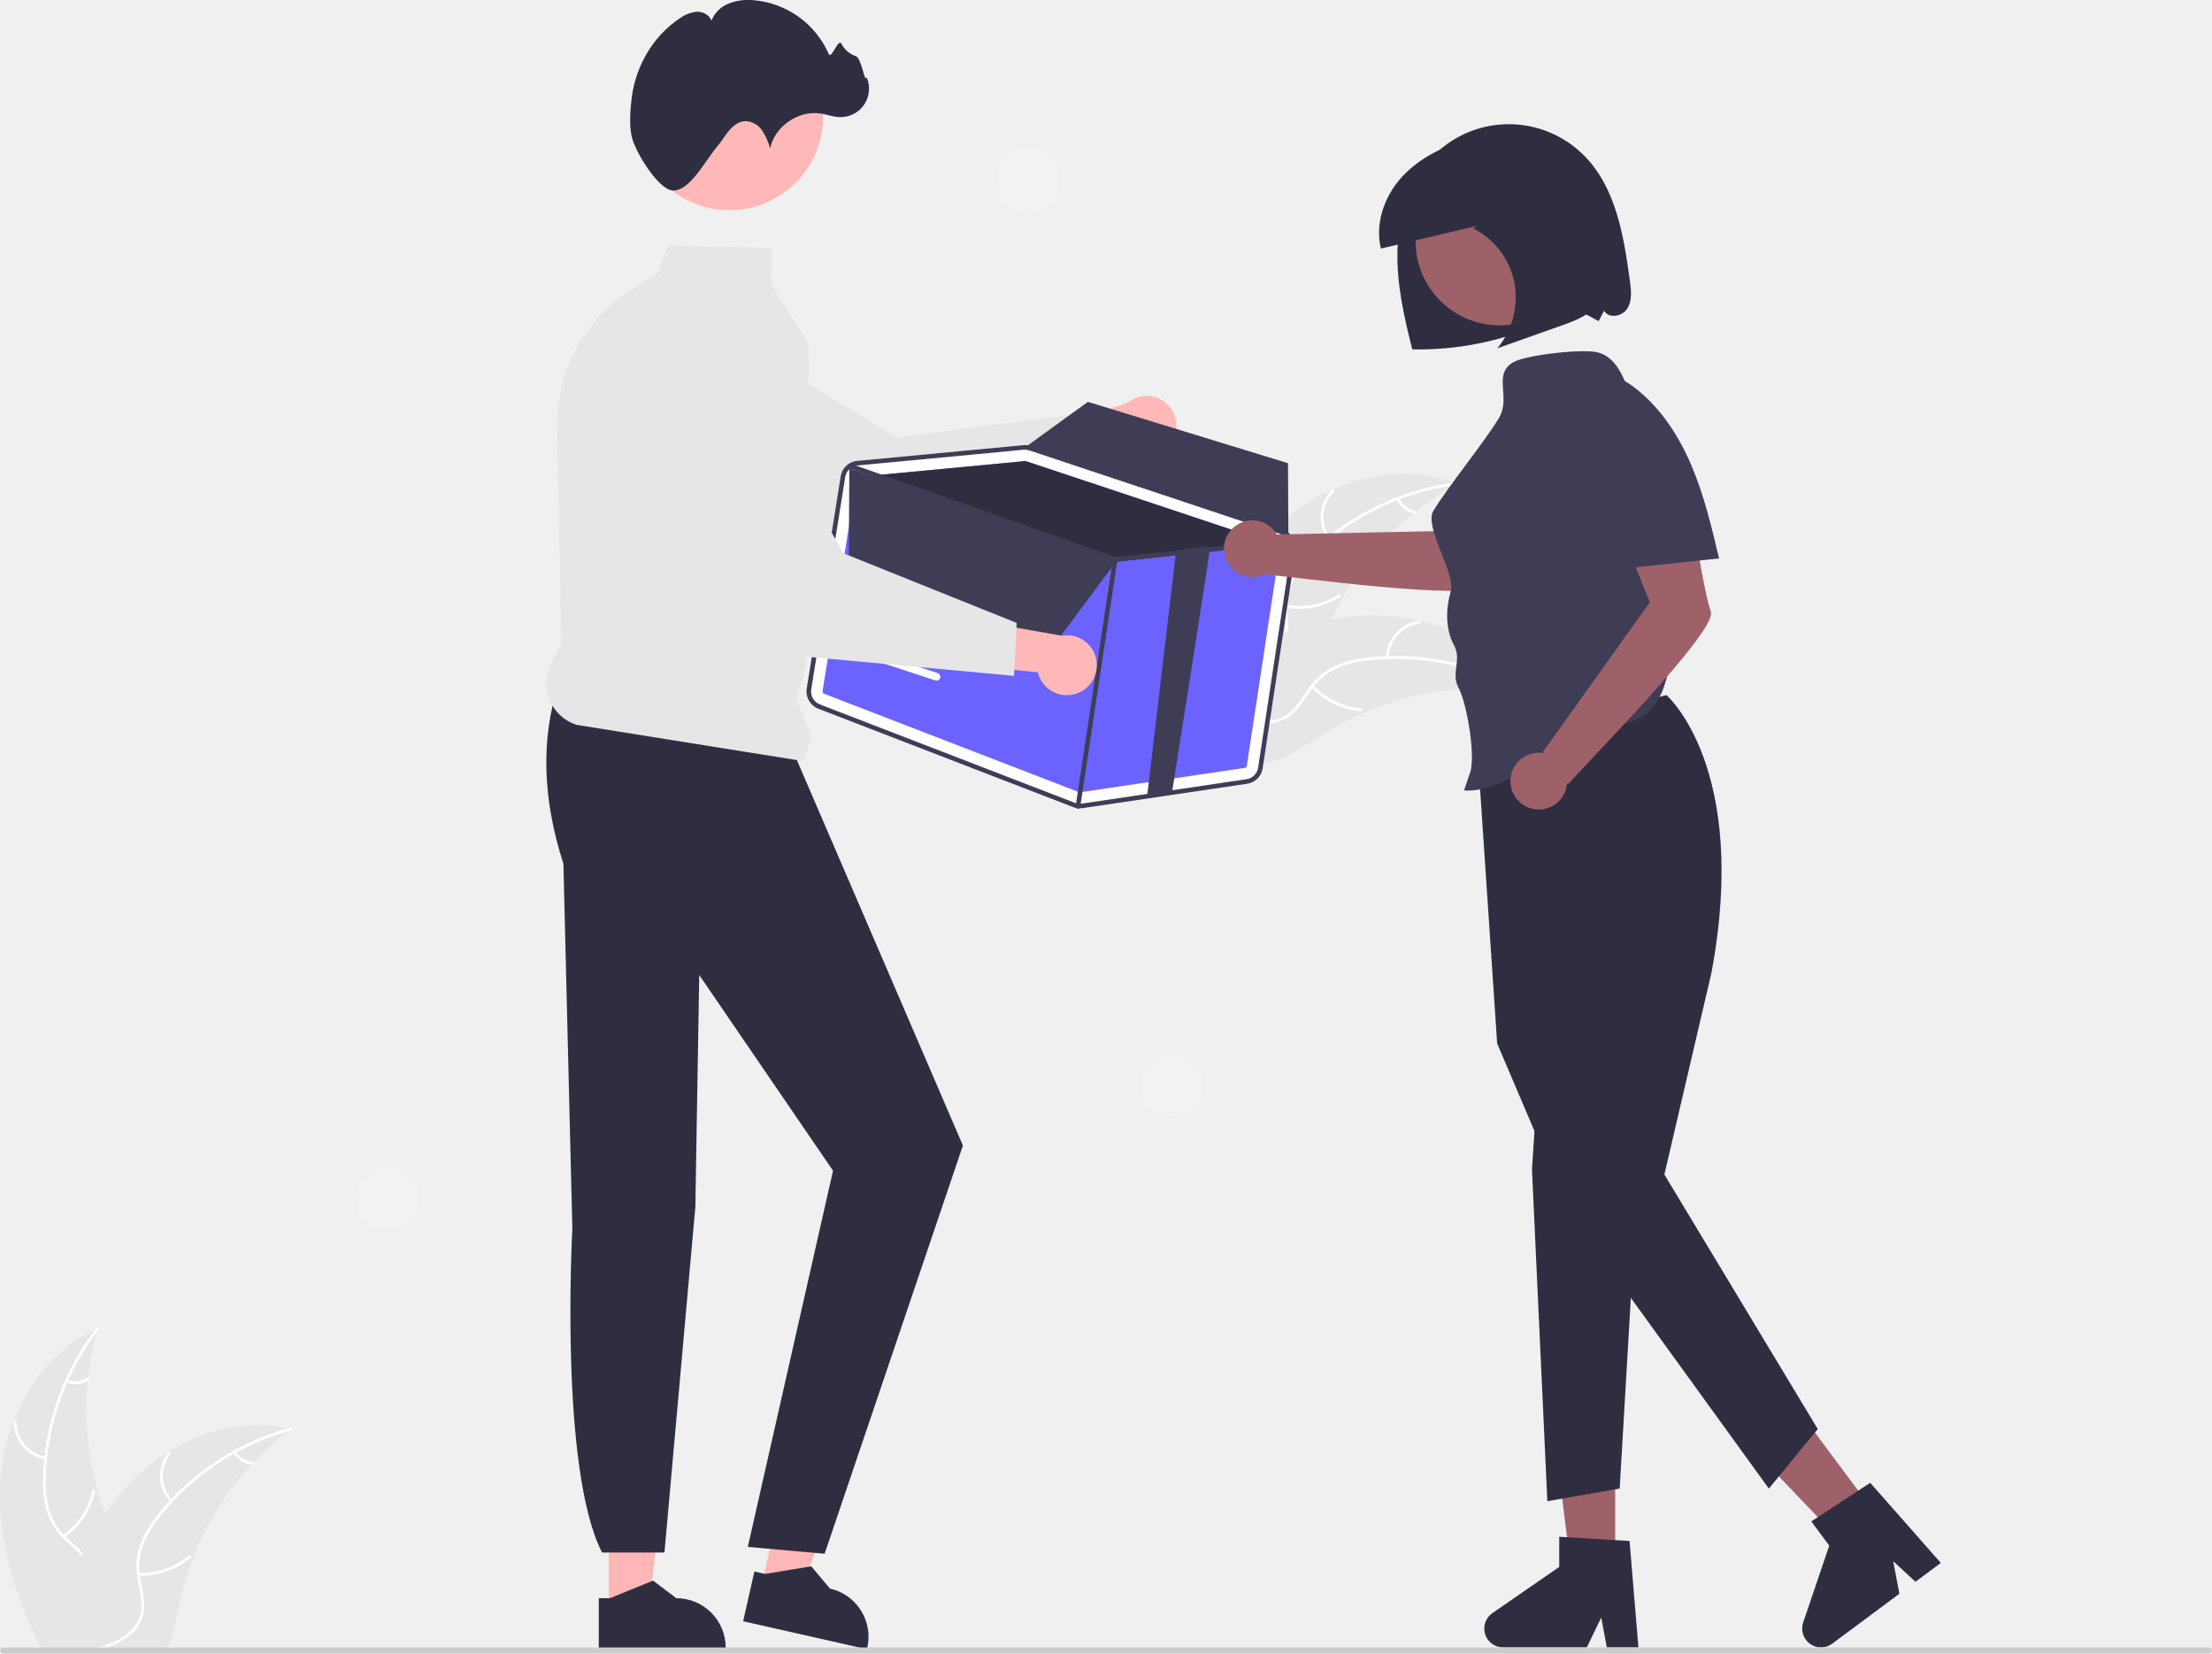
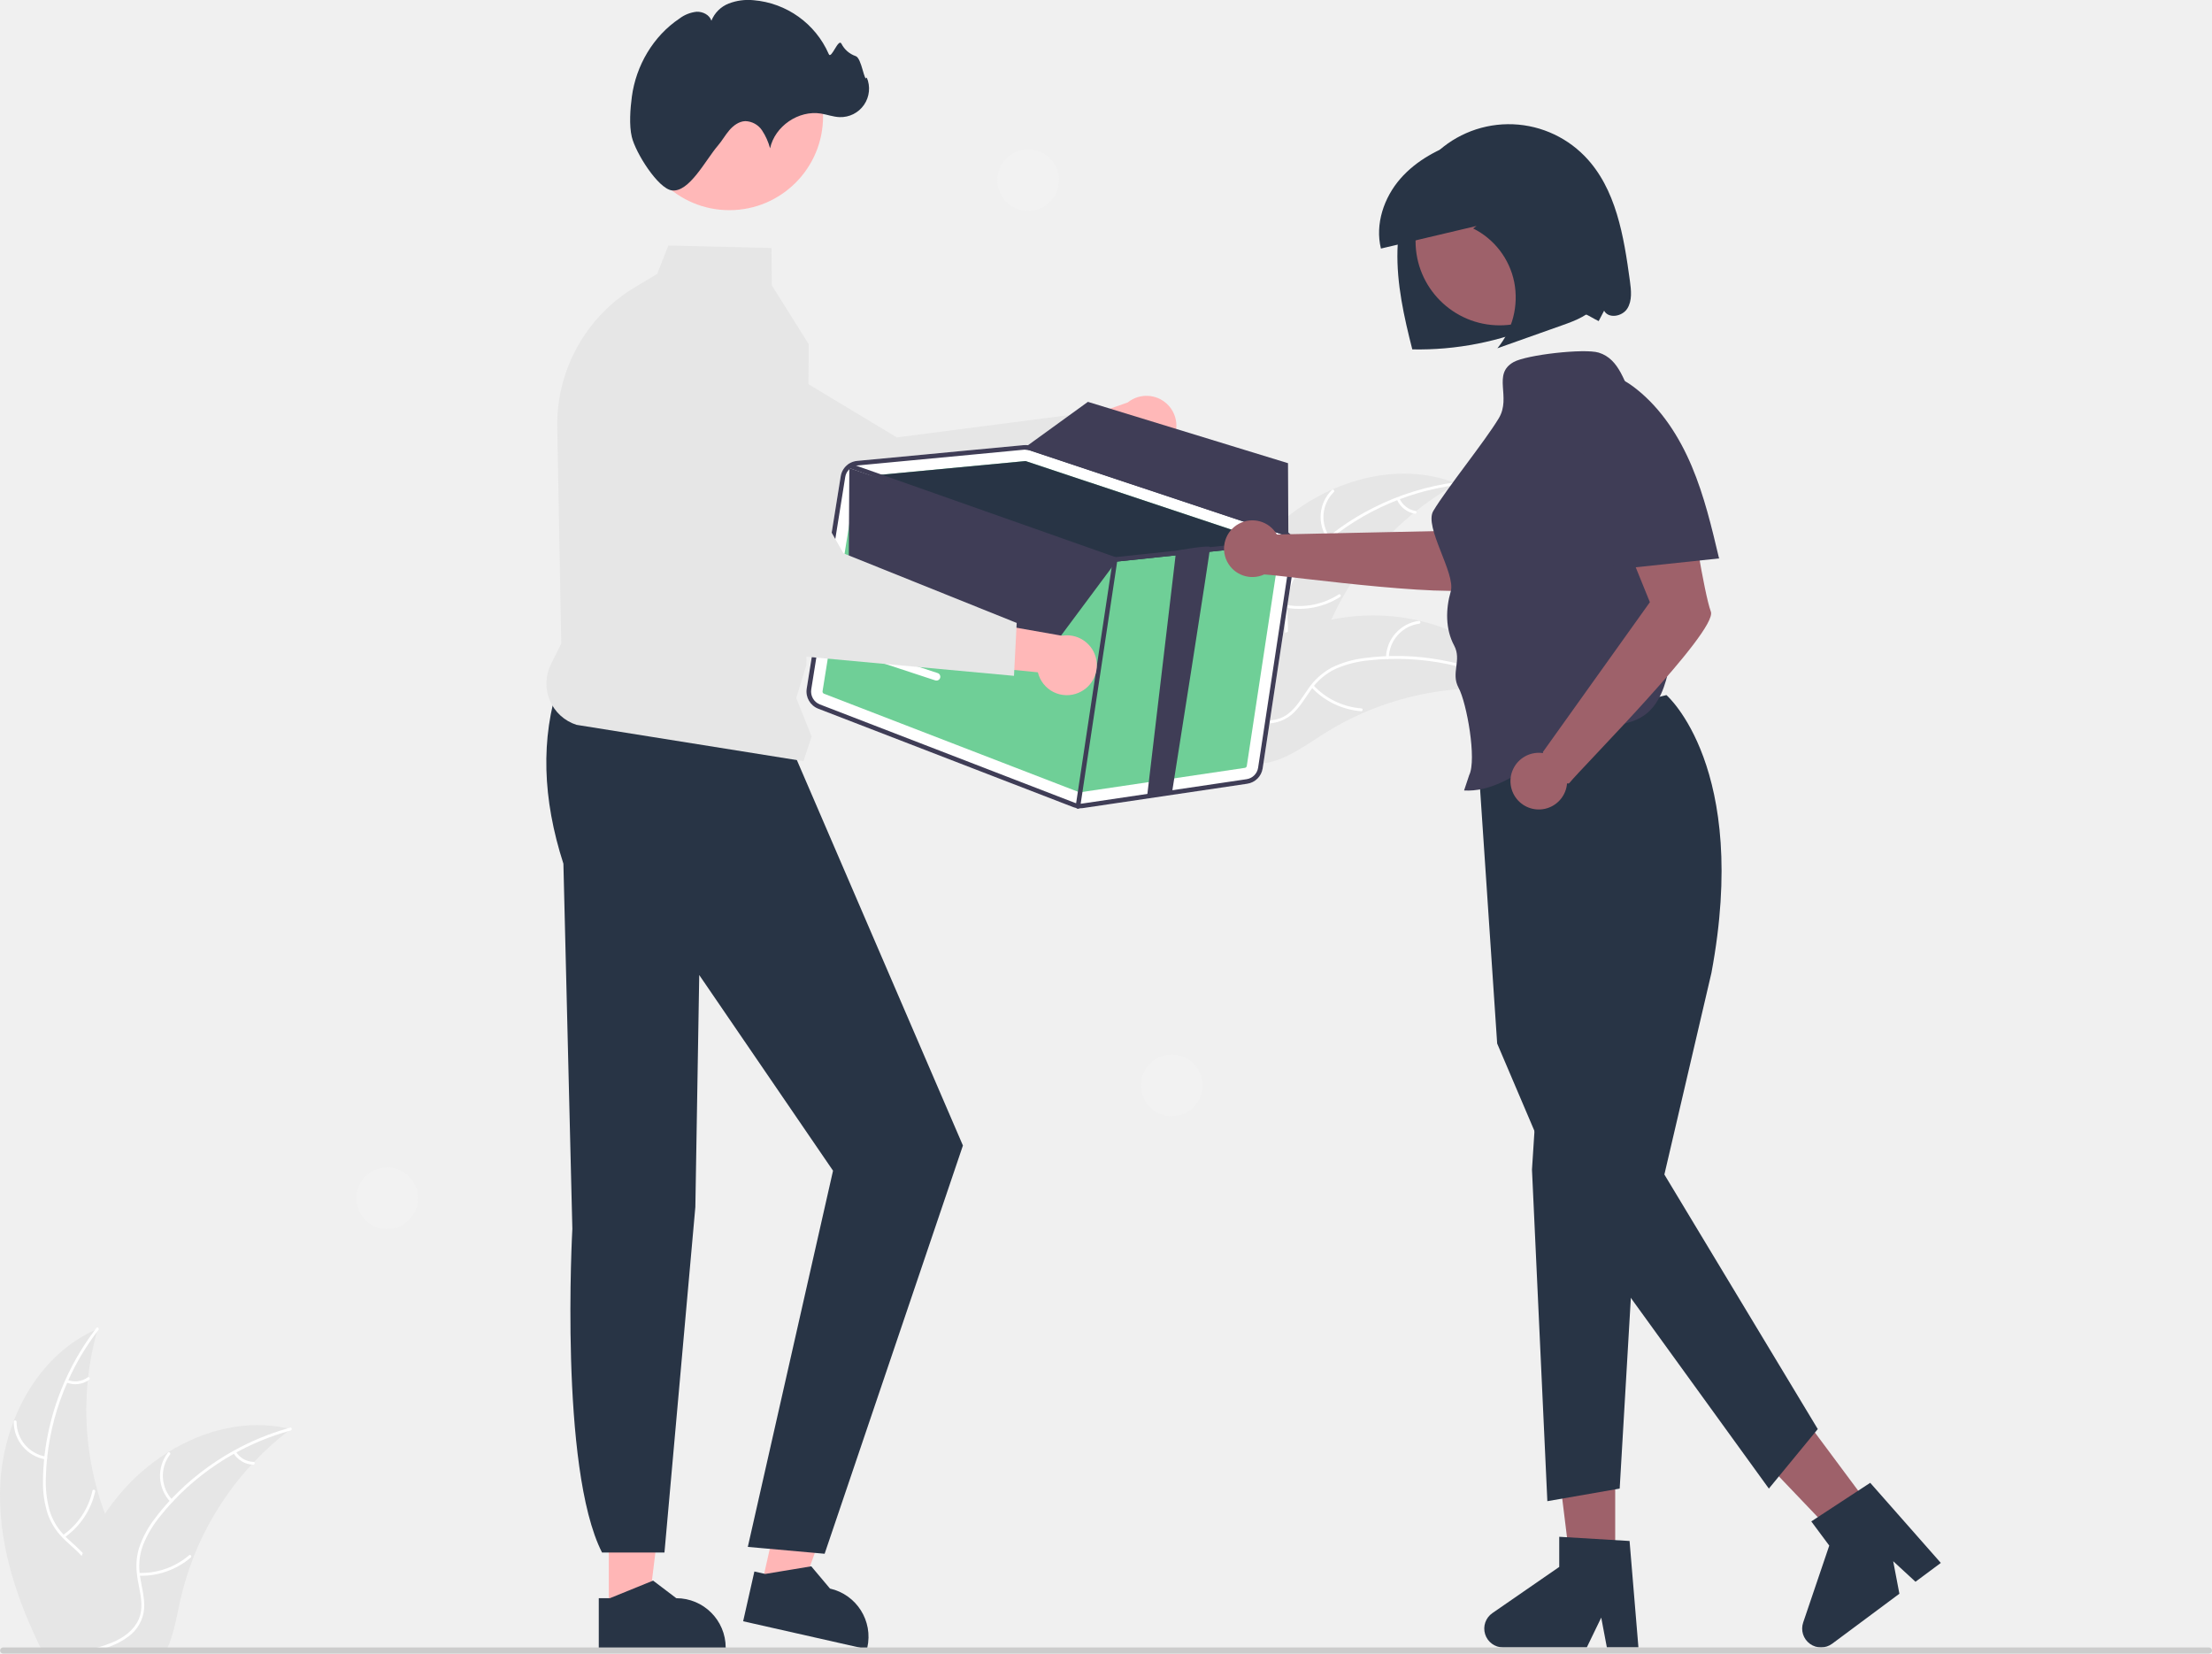
<svg xmlns="http://www.w3.org/2000/svg" data-name="Layer 1" width="862.703" height="644.786" viewBox="0 0 862.703 644.786">
  <polygon points="629.943 612.644 612.777 612.644 604.608 546.435 629.943 546.435 629.943 612.644" fill="#9e616a" />
-   <path d="M807.651,769.992H795.341l-2.197-11.622-5.628,11.622H754.867A7.339,7.339,0,0,1,750.697,756.614l26.072-18.007v-11.749l27.424,1.637Z" transform="translate(-168.6484 -127.607)" fill="#2f2e41" />
+   <path d="M807.651,769.992H795.341l-2.197-11.622-5.628,11.622H754.867A7.339,7.339,0,0,1,750.697,756.614l26.072-18.007v-11.749l27.424,1.637Z" transform="translate(-168.6484 -127.607)" fill="#283445" />
  <polygon points="731.923 590.981 718.148 601.224 672.085 552.969 692.415 537.851 731.923 590.981" fill="#9e616a" />
-   <path d="M925.588,737.048,915.71,744.393l-8.698-8.015,2.419,12.684-26.199,19.482a7.339,7.339,0,0,1-11.33-8.247l10.177-30.007-7.011-9.428,22.983-15.051Z" transform="translate(-168.6484 -127.607)" fill="#2f2e41" />
-   <path d="M818.576,398.647s32.569,28.138,17.542,108.352l-18.345,78.597,59.829,99.256-19.077,23.208-77.78-107.433-28.185-66.114L744.652,416.843Z" transform="translate(-168.6484 -127.607)" fill="#2f2e41" />
-   <polygon points="599.447 425.746 597.488 456.084 603.483 585.365 631.692 580.452 637.083 488.406 599.447 425.746" fill="#2f2e41" />
+   <path d="M925.588,737.048,915.71,744.393l-8.698-8.015,2.419,12.684-26.199,19.482a7.339,7.339,0,0,1-11.33-8.247l10.177-30.007-7.011-9.428,22.983-15.051Z" transform="translate(-168.6484 -127.607)" fill="#283445" />
+   <path d="M818.576,398.647s32.569,28.138,17.542,108.352l-18.345,78.597,59.829,99.256-19.077,23.208-77.78-107.433-28.185-66.114L744.652,416.843Z" transform="translate(-168.6484 -127.607)" fill="#283445" />
+   <polygon points="599.447 425.746 597.488 456.084 603.483 585.365 631.692 580.452 637.083 488.406 599.447 425.746" fill="#283445" />
  <polygon points="237.445 628.211 252.796 628.21 260.098 569.001 237.443 569.002 237.445 628.211" fill="#ffb6b6" />
-   <path d="M402.178,750.806l4.321-0,16.869-6.86,9.041,6.859H432.41A19.266,19.266,0,0,1,451.675,770.07v.626l-49.497.002Z" transform="translate(-168.6484 -127.607)" fill="#2f2e41" />
+   <path d="M402.178,750.806l4.321-0,16.869-6.86,9.041,6.859H432.41A19.266,19.266,0,0,1,451.675,770.07v.626l-49.497.002Z" transform="translate(-168.6484 -127.607)" fill="#283445" />
  <polygon points="296.932 618.538 311.905 621.918 332.071 565.772 309.972 560.782 296.932 618.538" fill="#ffb6b6" />
-   <path d="M462.865,740.393l4.215.952,17.966-2.976,7.308,8.682.001 0a19.266,19.266,0,0,1,14.549,23.036l-.138.611L458.484,759.797Z" transform="translate(-168.6484 -127.607)" fill="#2f2e41" />
-   <path d="M386.652,393.843c-7.197,21.706-6.436,45.268,1.73,70.556l3.491,142.378S386.671,700.146,403.454,733.002h24.34l12.051-134.751,1.513-90.446,52.182,76.306L460.305,730.799l29.957,2.678,53.934-159.191L477.652,419.843Z" transform="translate(-168.6484 -127.607)" fill="#2f2e41" />
+   <path d="M462.865,740.393l4.215.952,17.966-2.976,7.308,8.682.001 0a19.266,19.266,0,0,1,14.549,23.036l-.138.611L458.484,759.797Z" transform="translate(-168.6484 -127.607)" fill="#283445" />
+   <path d="M386.652,393.843c-7.197,21.706-6.436,45.268,1.73,70.556l3.491,142.378S386.671,700.146,403.454,733.002h24.34l12.051-134.751,1.513-90.446,52.182,76.306L460.305,730.799l29.957,2.678,53.934-159.191L477.652,419.843Z" transform="translate(-168.6484 -127.607)" fill="#283445" />
  <path d="M667.346,332.015c18.617-16.777,46.309-25.212,69.537-15.805a115.466,115.466,0,0,0-51.888,59.935c-3.698,9.838-6.786,21.166-15.882,26.433-5.659,3.278-12.7,3.438-19.046,1.856-6.346-1.582-12.162-4.754-17.899-7.894l-1.632-.037C637.864,372.537,648.729,348.791,667.346,332.015Z" transform="translate(-168.6484 -127.607)" fill="#e6e6e6" />
  <path d="M736.753,316.719A98.692,98.692,0,0,0,681.847,342.65a42.5,42.5,0,0,0-8.345,10.377,24.376,24.376,0,0,0-2.818,12.516c.101,4.058.673,8.198-.214,12.21a14.925,14.925,0,0,1-7.425,9.689c-4.546,2.613-9.759,3.437-14.886,4.065-5.692.698-11.615,1.332-16.542,4.525-.597.387-1.162-.562-.566-.948,8.572-5.555,19.42-3.534,28.637-7.241,4.301-1.73,8.107-4.766,9.454-9.357,1.178-4.015.591-8.284.454-12.392a26.011,26.011,0,0,1,2.299-12.34,39.29,39.29,0,0,1,7.916-10.659,95.749,95.749,0,0,1,24.333-17.42A100.443,100.443,0,0,1,736.743,315.615c.703-.091.709,1.015.01,1.105Z" transform="translate(-168.6484 -127.607)" fill="#fff" />
  <path d="M686.447,337.791a14.807,14.807,0,0,1,1.632-19.104c.506-.499,1.305.265.798.764a13.711,13.711,0,0,0-1.482,17.774c.415.577-.536,1.14-.948.566Z" transform="translate(-168.6484 -127.607)" fill="#fff" />
  <path d="M670.362,363.491a28.539,28.539,0,0,0,20.394-4.083c.598-.385,1.164.564.566.948a29.685,29.685,0,0,1-21.23,4.206c-.701-.126-.427-1.197.27-1.071Z" transform="translate(-168.6484 -127.607)" fill="#fff" />
  <path d="M714.447,321.948a8.381,8.381,0,0,0,6.269,4.894c.702.117.427,1.188-.27,1.071a9.392,9.392,0,0,1-6.947-5.399.571.571,0,0,1,.191-.757.555.555,0,0,1,.757.191Z" transform="translate(-168.6484 -127.607)" fill="#fff" />
  <path d="M762.461,397.115c-.44-.061-.881-.122-1.328-.176a110.379,110.379,0,0,0-17.882-.908c-.462.007-.931.021-1.392.041a116.365,116.365,0,0,0-41.75,9.61,113.005,113.005,0,0,0-15.163,8.056c-6.688,4.234-13.602,9.358-21.078,11.085a19.386,19.386,0,0,1-2.362.421l-30.889-26.745c-.04-.096-.086-.185-.126-.282l-1.282-1.011c.239-.176.49-.353.729-.528.138-.102.283-.199.421-.301.094-.066.189-.133.27-.198.031-.022.063-.044.088-.059.081-.065.164-.117.239-.176q2.103-1.49,4.235-2.955c.006-.007.006-.007.019-.008a166.157,166.157,0,0,1,34.601-18.599c.367-.139.739-.285,1.12-.411a107.831,107.831,0,0,1,16.939-4.767,95.329,95.329,0,0,1,9.553-1.334,79.272,79.272,0,0,1,24.723,1.752c16.143,3.743,30.91,12.608,39.656,26.433C762.027,396.406,762.244,396.754,762.461,397.115Z" transform="translate(-168.6484 -127.607)" fill="#e6e6e6" />
  <path d="M762.052,397.446a98.692,98.692,0,0,0-59.452-12.353A42.5,42.5,0,0,0,689.69,388.354a24.376,24.376,0,0,0-9.785,8.297c-2.363,3.301-4.398,6.951-7.522,9.62a14.925,14.925,0,0,1-11.761,3.266c-5.203-.651-9.862-3.132-14.333-5.717-4.965-2.87-10.076-5.93-15.932-6.347-.71-.051-.59-1.149.119-1.098,10.189.726,17.633,8.871,27.225,11.46,4.476,1.208,9.343,1.075,13.182-1.779,3.358-2.496,5.459-6.258,7.823-9.621a26.011,26.011,0,0,1,9.265-8.469,39.29,39.29,0,0,1,12.738-3.745,95.749,95.749,0,0,1,29.917.742,100.443,100.443,0,0,1,32.085,11.596c.616.351-.045,1.237-.657.888Z" transform="translate(-168.6484 -127.607)" fill="#fff" />
  <path d="M709.199,383.983a14.807,14.807,0,0,1,12.805-14.271c.705-.093.883.997.177,1.091a13.711,13.711,0,0,0-11.884,13.299c-.016.711-1.114.588-1.098-.119Z" transform="translate(-168.6484 -127.607)" fill="#fff" />
  <path d="M680.883,394.819a28.539,28.539,0,0,0,18.742,9.018c.709.053.59,1.151-.119,1.098a29.685,29.685,0,0,1-19.483-9.424c-.484-.523.38-1.212.861-.692Z" transform="translate(-168.6484 -127.607)" fill="#fff" />
  <path d="M741.094,388.191a8.381,8.381,0,0,0,2.058,7.682c.49.516-.374,1.205-.861.692a9.392,9.392,0,0,1-2.296-8.493.571.571,0,0,1,.609-.49.555.555,0,0,1,.49.609Z" transform="translate(-168.6484 -127.607)" fill="#fff" />
  <path d="M219.922,754.743c-1.45,5.44-5.26,9.97-9.86,13.27-.75.54-1.52,1.04-2.3,1.51-.24.14-.48.29-.73.42q-.405.24-.81.45h-21.63c-.39-.79-.77-1.59-1.15-2.38-9.27-19.48-15.78-40.5-14.67-61.91a79.254,79.254,0,0,1,5.17-24.25c5.94-15.47,16.78-28.86,31.69-35.6.37-.17.76-.34,1.14-.5-.12.43-.24.85-.36,1.28a110.785,110.785,0,0,0-3.38,17.59c-.06.46-.11.92-.15,1.39a116.054,116.054,0,0,0,3.72,42.69c.01.03.02.07.03.1q1.275,4.605,2.96,9.07c.88,2.35,1.83,4.67,2.87,6.95C216.802,734.393,222.622,744.593,219.922,754.743Z" transform="translate(-168.6484 -127.607)" fill="#e6e6e6" />
  <path d="M207.042,646.203c-.21.28-.42.55-.63.83a98.129,98.129,0,0,0-11.12,18.76c-.16.33-.31.66-.44,1a97.814,97.814,0,0,0-7.82,29.24,1.49,1.49,0,0,0-.02.21c-.25,2.36-.4,4.74-.46,7.12a42.48,42.48,0,0,0,1.43,13.24,23.769,23.769,0,0,0,5.46,9.42c.25.27.5.54.77.8.2.21.42.42.63.62,2.02,1.93,4.23,3.72,6.13,5.79a21.432,21.432,0,0,1,2.35,3,14.904,14.904,0,0,1,1.6,12.1c-1.36,5.06-4.47,9.33-7.65,13.4-1.59,2.04-3.23,4.1-4.65,6.28-.52.78-1,1.57-1.44,2.38h-1.26c.42-.81.88-1.6,1.38-2.38,3.65-5.75,8.84-10.69,11.53-17.02,1.82-4.27,2.37-9.11.07-13.3a17.682,17.682,0,0,0-2.43-3.38c-1.83-2.07-4.02-3.84-6.01-5.71-.5-.47-.99-.95-1.46-1.45a24.964,24.964,0,0,1-5.64-8.9,39.23,39.23,0,0,1-1.94-13.13c0-2.84.15-5.7.43-8.54.03-.36.07-.73.11-1.1a100.767,100.767,0,0,1,19.67-49.23c.2-.28.41-.55.62-.82C206.682,644.873,207.472,645.653,207.042,646.203Z" transform="translate(-168.6484 -127.607)" fill="#fff" />
  <path d="M186.365,696.678a14.807,14.807,0,0,1-12.354-14.663.553.553,0,0,1,1.105-.024,13.711,13.711,0,0,0,11.52,13.616c.701.114.427,1.185-.27,1.071Z" transform="translate(-168.6484 -127.607)" fill="#fff" />
  <path d="M193.164,726.224a28.539,28.539,0,0,0,11.533-17.308c.151-.695,1.222-.424,1.071.27a29.685,29.685,0,0,1-12.038,17.986c-.585.406-1.148-.544-.566-.948Z" transform="translate(-168.6484 -127.607)" fill="#fff" />
  <path d="M194.961,665.676a8.381,8.381,0,0,0,7.893-.972c.579-.414,1.142.538.566.948a9.392,9.392,0,0,1-8.73,1.094.571.571,0,0,1-.4-.671.555.555,0,0,1,.671-.4Z" transform="translate(-168.6484 -127.607)" fill="#fff" />
  <path d="M282.062,684.873c-.35.27-.71.54-1.06.82a110.362,110.362,0,0,0-13.29,12c-.32.33-.64.67-.95,1.01l-.01.01a116.347,116.347,0,0,0-22.66,36.14l-.03.09c-.01.03-.02.05-.03.08a114.443,114.443,0,0,0-5.03,16.42c-1.22,5.46-2.22,11.31-4.13,16.57-.29.81-.61,1.61-.95,2.38h-44.46c.15-.79.31-1.59.47-2.38a160.302,160.302,0,0,1,10.54-33.7c.16-.36.32-.72.5-1.08a108.305,108.305,0,0,1,8.61-15.35.01.01,0,0,1,.01-.01,94.956,94.956,0,0,1,5.8-7.69,79.119,79.119,0,0,1,18.72-16.24c.04-.03.09-.05.13-.08,14.04-8.71,30.68-12.86,46.59-9.27h.01C281.252,684.683,281.652,684.773,282.062,684.873Z" transform="translate(-168.6484 -127.607)" fill="#e6e6e6" />
  <path d="M282.012,685.403c-.34.09-.68.19-1.01.29a98.589,98.589,0,0,0-20.17,8.27c-.32.17-.64.35-.96.53a98.255,98.255,0,0,0-23.79,18.59.035.035,0,0,0-.01.02c-.08.08-.17.17-.24.25-1.6,1.72-3.14,3.51-4.6,5.35a42.769,42.769,0,0,0-6.82,11.43,23.674,23.674,0,0,0-1.31,10.81c.03.37.08.73.13,1.1.04.29.08.58.13.88.66,4.01,1.8,8.03,1.48,12.12a14.909,14.909,0,0,1-6.01,10.63,23.794,23.794,0,0,1-3.68,2.34,36.852,36.852,0,0,1-5.77,2.38h-3.93c.53-.15,1.05-.3,1.58-.45a48.212,48.212,0,0,0,5.53-1.93,26.912,26.912,0,0,0,3-1.48c4.02-2.31,7.37-5.85,8.07-10.58.61-4.14-.57-8.28-1.27-12.33-.12-.7-.23-1.39-.29-2.08a24.439,24.439,0,0,1,.85-10.46,39.062,39.062,0,0,1,6.36-11.66,83.355,83.355,0,0,1,5.48-6.55q.36-.405.75-.81a100.901,100.901,0,0,1,24.21-18.73h.01a99.288,99.288,0,0,1,21.1-8.74h.01c.33-.1.67-.2,1-.29C282.532,684.123,282.692,685.213,282.012,685.403Z" transform="translate(-168.6484 -127.607)" fill="#fff" />
  <path d="M235.116,713.252a14.807,14.807,0,0,1-1.036-19.145c.432-.564,1.329.081.896.646A13.711,13.711,0,0,0,235.977,712.56c.491.514-.372,1.203-.861.692Z" transform="translate(-168.6484 -127.607)" fill="#fff" />
  <path d="M222.755,740.937a28.539,28.539,0,0,0,19.629-6.876c.539-.464,1.231.397.692.861a29.685,29.685,0,0,1-20.441,7.113c-.712-.028-.589-1.126.119-1.098Z" transform="translate(-168.6484 -127.607)" fill="#fff" />
  <path d="M260.644,693.674a8.381,8.381,0,0,0,6.888,3.977c.712.019.588,1.117-.119,1.098a9.392,9.392,0,0,1-7.629-4.382.571.571,0,0,1,.084-.776.555.555,0,0,1,.776.084Z" transform="translate(-168.6484 -127.607)" fill="#fff" />
  <path d="M625.031,300.737a11.599,11.599,0,0,1-17.767.838l-37.8,16.44,3.682-21.102,35.331-12.377a11.662,11.662,0,0,1,16.554,16.201Z" transform="translate(-168.6484 -127.607)" fill="#ffb8b8" />
  <path d="M599.806,307.325l-87.798,39.108-.188-.067-100.067-35.659a32.96,32.96,0,0,1-14.782-42.756h0a32.924,32.924,0,0,1,46.987-14.637l74.469,44.859,72.211-9.359Z" transform="translate(-168.6484 -127.607)" fill="#e6e6e6" />
  <path d="M1031.352,771.203a1.187,1.187,0,0,1-1.19,1.19h-860.29a1.19,1.19,0,0,1,0-2.38h860.29A1.187,1.187,0,0,1,1031.352,771.203Z" transform="translate(-168.6484 -127.607)" fill="#ccc" />
  <path d="M481.992,424.404l-88.506-14.157a16.893,16.893,0,0,1-9.956-23.646l4.014-8.028-1.559-84.347A62.482,62.482,0,0,1,416.322,239.572l8.631-5.161,4.362-11.077,40.22.981.117,14.527,14.404,22.968-0.0.095-.904,125.014-3.97,12.901,6.002,15.006Z" transform="translate(-168.6484 -127.607)" fill="#e6e6e6" />
  <circle cx="284.459" cy="45.41" r="36.544" fill="#ffb8b8" />
-   <path d="M415.054,180.984c-1.09-4.592-.59-11.053.026-15.677,1.615-12.121,8.346-23.645,18.573-30.47a13.38,13.38,0,0,1,6.665-2.648c2.419-.101,5.042,1.194,5.785,3.499a11.993,11.993,0,0,1,6.766-6.709,21.136,21.136,0,0,1,9.631-1.297,35.197,35.197,0,0,1,29.363,20.989c.976,2.319,3.702-6.246,4.939-4.055a9.741,9.741,0,0,0,5.524,4.853c2.423.676,3.408,10.66,4.361,8.332a11.098,11.098,0,0,1-10.611,15.475c-2.466-.092-4.825-.999-7.262-1.39-8.715-1.396-17.96,4.923-19.823,13.551a23.987,23.987,0,0,0-3.156-7.021,8.119,8.119,0,0,0-6.513-3.579c-2.48.093-4.659,1.714-6.268,3.603s-2.817,4.093-4.438,5.972c-4.755,5.513-11.187,18.37-17.965,17.432C425.303,201.103,416.542,187.253,415.054,180.984Z" transform="translate(-168.6484 -127.607)" fill="#2f2e41" />
+   <path d="M415.054,180.984c-1.09-4.592-.59-11.053.026-15.677,1.615-12.121,8.346-23.645,18.573-30.47a13.38,13.38,0,0,1,6.665-2.648c2.419-.101,5.042,1.194,5.785,3.499a11.993,11.993,0,0,1,6.766-6.709,21.136,21.136,0,0,1,9.631-1.297,35.197,35.197,0,0,1,29.363,20.989c.976,2.319,3.702-6.246,4.939-4.055a9.741,9.741,0,0,0,5.524,4.853c2.423.676,3.408,10.66,4.361,8.332a11.098,11.098,0,0,1-10.611,15.475c-2.466-.092-4.825-.999-7.262-1.39-8.715-1.396-17.96,4.923-19.823,13.551a23.987,23.987,0,0,0-3.156-7.021,8.119,8.119,0,0,0-6.513-3.579c-2.48.093-4.659,1.714-6.268,3.603s-2.817,4.093-4.438,5.972c-4.755,5.513-11.187,18.37-17.965,17.432C425.303,201.103,416.542,187.253,415.054,180.984Z" transform="translate(-168.6484 -127.607)" fill="#283445" />
  <path d="M674.012,342.148a7.133,7.133,0,0,0-4.807-7.854l-98.413-32.777a7.132,7.132,0,0,0-2.933-.337l-24.667,2.333-14.154,1.343-26.119,2.468a7.155,7.155,0,0,0-6.384,5.99l-13.261,82.838a7.186,7.186,0,0,0,4.484,7.796l99.44,38.384a6.947,6.947,0,0,0,1.446.388,7.136,7.136,0,0,0,2.176.016l64.255-9.523a7.121,7.121,0,0,0,6.023-5.999Z" transform="translate(-168.6484 -127.607)" fill="#fff" />
-   <path d="M490.013,398.11l99.44,38.382a.897.897,0,0,0,.457.054l64.247-9.522a.883.883,0,0,0,.755-.752l12.92-85.067a.905.905,0,0,0-.599-.982l-.662-.224-97.758-32.546a.678.678,0,0,0-.137-.033.887.887,0,0,0-.23-.012l-60.164,5.693-4.774.448a.903.903,0,0,0-.795.748l-13.259,82.834A.897.897,0,0,0,490.013,398.11Z" transform="translate(-168.6484 -127.607)" fill="#6c63ff" />
-   <path d="M508.282,313.102l60.164-5.693a.887.887,0,0,1,.23.012.678.678,0,0,1,.137.033l97.758,32.546-25.787,2.73-9.65,1.017-27.46,2.901a1.939,1.939,0,0,1-.241-.003c-.049-.015-.098-.029-.156-.045Z" transform="translate(-168.6484 -127.607)" fill="#2f2e41" />
+   <path d="M490.013,398.11l99.44,38.382a.897.897,0,0,0,.457.054l64.247-9.522a.883.883,0,0,0,.755-.752l12.92-85.067a.905.905,0,0,0-.599-.982l-.662-.224-97.758-32.546a.678.678,0,0,0-.137-.033.887.887,0,0,0-.23-.012l-60.164,5.693-4.774.448a.903.903,0,0,0-.795.748l-13.259,82.834A.897.897,0,0,0,490.013,398.11Z" transform="translate(-168.6484 -127.607)" fill="#6fcf97" />
+   <path d="M508.282,313.102l60.164-5.693a.887.887,0,0,1,.23.012.678.678,0,0,1,.137.033l97.758,32.546-25.787,2.73-9.65,1.017-27.46,2.901a1.939,1.939,0,0,1-.241-.003c-.049-.015-.098-.029-.156-.045Z" transform="translate(-168.6484 -127.607)" fill="#283445" />
  <path d="M487.758,403.952l99.44,38.382a6.722,6.722,0,0,0,1.45.38,7.224,7.224,0,0,0,2.177.027l64.247-9.522a7.135,7.135,0,0,0,6.028-6.004l12.91-85.068a7.19,7.19,0,0,0-.418-3.717c-.065-.157-.131-.314-.207-.462a6.99,6.99,0,0,0-2.264-2.698,7.138,7.138,0,0,0-1.916-.977l-.117-.041-98.292-32.738a8.955,8.955,0,0,0-1.227-.298,7.086,7.086,0,0,0-1.715-.033l-24.663,2.325-14.153,1.35L502.917,307.326a7.092,7.092,0,0,0-3.019.997,1.329,1.329,0,0,0-.202.121,1.192,1.192,0,0,0-.13.098,7.148,7.148,0,0,0-3.027,4.764l-13.27,82.843A7.194,7.194,0,0,0,487.758,403.952Zm10.542-90.357a5.3,5.3,0,0,1,1.27-2.671,4.651,4.651,0,0,1,.676-.659,5.317,5.317,0,0,1,2.324-1.084,4.059,4.059,0,0,1,.509-.072l43.985-4.155,20.965-1.995c.142-.017.273-.014.404-.022a5.007,5.007,0,0,1,.948.07,4.145,4.145,0,0,1,.845.201l98.408,32.779c.078.028.146.054.223.082a5.218,5.218,0,0,1,2.273,1.654,5.259,5.259,0,0,1,1.121,4.145l-12.921,85.077a5.349,5.349,0,0,1-4.509,4.502l-64.257,9.521a5.413,5.413,0,0,1-2.723-.31l-99.441-38.372a5.402,5.402,0,0,1-3.359-5.846Z" transform="translate(-168.6484 -127.607)" fill="#3f3d56" />
  <path d="M499.352,308.994a.877.877,0,0,1,.268-.386,1.051,1.051,0,0,1,.129-.088c.042-.016.084-.042.126-.058a.873.873,0,0,1,.624-.011l2.07.73,101.116,35.669,23.665-2.5,13.243-1.397,28.029-2.967,2.506-.263.487-.054a.904.904,0,0,1,.952.654.739.739,0,0,1,.026.143.893.893,0,0,1-.55.922.988.988,0,0,1-.248.067l-3.409.357-27.603,2.918-9.65,1.017-27.46,2.901a1.939,1.939,0,0,1-.241-.003c-.049-.015-.098-.029-.156-.045L500.245,310.265l-.35-.124a.67.67,0,0,1-.219-.121A.91.91,0,0,1,499.352,308.994Z" transform="translate(-168.6484 -127.607)" fill="#3f3d56" />
  <path d="M588.919,442.975a.894.894,0,0,1-.743-1.016l14.517-96.334a.894.894,0,0,1,1.017-.751l.008.001a.894.894,0,0,1,.743,1.016l-14.517,96.334a.894.894,0,0,1-1.017.751Z" transform="translate(-168.6484 -127.607)" fill="#3f3d56" />
  <path d="M625.716,436.863l-9.655,1.019,11.293-95.535s12.895-2.335,13.24-1.398C640.806,341.508,625.808,436.251,625.716,436.863Z" transform="translate(-168.6484 -127.607)" fill="#3f3d56" />
  <polygon points="331.25 182.533 330.99 226.1 408.116 255.488 435.813 218.284 331.25 182.533" fill="#3f3d56" />
  <path d="M671.131,337.725a5.301,5.301,0,0,0-2.497-1.737l-98.406-32.778a5.106,5.106,0,0,0-.848-.207,5.009,5.009,0,0,0-.951-.071l.16-.997.985-.713,23.368-16.919,78.041,23.917.135,27.052Z" transform="translate(-168.6484 -127.607)" fill="#3f3d56" />
  <path d="M503.829,380.08a1.513,1.513,0,0,1,.326.068l30.194,9.917a1.5,1.5,0,0,1-.936,2.851l-30.194-9.917a1.5,1.5,0,0,1,.61-2.919Z" transform="translate(-168.6484 -127.607)" fill="#fff" />
  <circle cx="457.003" cy="423.236" r="12" fill="#f2f2f2" />
  <circle cx="151.003" cy="467.236" r="12" fill="#f2f2f2" />
  <circle cx="401.003" cy="70.236" r="12" fill="#f2f2f2" />
  <path d="M589.34,397.729A11.599,11.599,0,0,1,573.433,389.771L532.421,385.628l13.53-16.606,36.871,6.481a11.662,11.662,0,0,1,6.518,22.226Z" transform="translate(-168.6484 -127.607)" fill="#ffb8b8" />
  <path d="M564.115,391.141l-95.708-8.818-.131-.151L398.425,302.135a32.96,32.96,0,0,1,8.013-44.523h0a32.924,32.924,0,0,1,48.144,10.209l43.022,75.544,67.565,27.147Z" transform="translate(-168.6484 -127.607)" fill="#e6e6e6" />
-   <path d="M804.339,237.224c-2.377-17.434-5.358-36.152-17.654-48.737a41.35,41.35,0,0,0-59.744.618c-8.951,9.549-12.904,22.957-13.265,36.04s2.552,26.021,5.784,38.703a119.29,119.29,0,0,0,49.786-9.799c3.926-1.704,7.789-3.631,11.937-4.686,4.148-1.056,7.105,1.601,10.963,3.453l2.118-4.055c1.734,3.227,7.102,2.27,9.05-.832C805.26,244.826,804.834,240.853,804.339,237.224Z" transform="translate(-168.6484 -127.607)" fill="#2f2e41" />
+   <path d="M804.339,237.224c-2.377-17.434-5.358-36.152-17.654-48.737a41.35,41.35,0,0,0-59.744.618c-8.951,9.549-12.904,22.957-13.265,36.04s2.552,26.021,5.784,38.703a119.29,119.29,0,0,0,49.786-9.799c3.926-1.704,7.789-3.631,11.937-4.686,4.148-1.056,7.105,1.601,10.963,3.453l2.118-4.055c1.734,3.227,7.102,2.27,9.05-.832C805.26,244.826,804.834,240.853,804.339,237.224Z" transform="translate(-168.6484 -127.607)" fill="#283445" />
  <path d="M736.532,334.532l-69.876,1.494a11.055,11.055,0,1,0-4.94,15.574c9.268.527,81.772,10.817,86.097,4.185,4.39-6.731,27.824-30.486,27.824-30.486l-18.013-25.644Z" transform="translate(-168.6484 -127.607)" fill="#9e616a" />
  <circle cx="584.911" cy="94.035" r="32.83" fill="#9e616a" />
-   <path d="M599.361,299.184" transform="translate(-168.6484 -127.607)" fill="#6c63ff" />
+   <path d="M599.361,299.184" transform="translate(-168.6484 -127.607)" fill="#6fcf97" />
  <path d="M806.142,284.811c-3.869-7.7-5.749-17.212-13.997-19.708-5.57-1.686-28.097.84-33.173,3.686-8.444,4.733-.792,13.602-5.773,21.902-5.415,9.023-20.132,27.13-25.547,36.152-3.723,6.203,8.817,24.409,6.804,31.358-2.013,6.948-2.11,14.747,1.32,21.117,3.069,5.701-1.371,10.745,1.715,16.437,3.21,5.92,7.148,28.053,4.161,34.088l-2,6c19.847,1.166,36.535-22.544,56.258-25.042,4.899-.62,9.986-1.431,14.023-4.274,5.946-4.189,8.297-11.789,9.766-18.913A159.326,159.326,0,0,0,806.142,284.811Z" transform="translate(-168.6484 -127.607)" fill="#3f3d56" />
  <path d="M835.898,366.112c-2.764-7.546-7.769-40.537-7.769-40.537l-31.324-.918,15.314,37.772-41.79,58.503s.077.129.218.358a11.052,11.052,0,1,0,9.27,11.745.763.763,0,0,0,.958-.164C785.425,427.035,838.662,373.658,835.898,366.112Z" transform="translate(-168.6484 -127.607)" fill="#9e616a" />
  <path d="M839.083,345.277c-2.875-12.135-5.772-24.335-10.619-35.826s-11.787-22.343-21.547-30.105c-3.12-2.482-6.609-4.672-10.521-5.444-3.911-.772-8.32.092-11.067,2.981-4.396,4.624-3.073,12.045-1.461,18.218Q791,322.402,798.131,349.703q20.594-2.183,41.188-4.366Z" transform="translate(-168.6484 -127.607)" fill="#3f3d56" />
-   <path d="M793.787,226.196c-1.209-7.942-2.472-15.95-5.312-23.429-2.84-7.478-7.419-14.482-13.986-18.719-10.399-6.707-23.862-5.414-35.521-1.555-9.016,2.984-17.818,7.519-24.176,14.809-6.358,7.291-9.93,17.694-7.564,27.227q18.655-4.407,37.309-8.815l-1.361.962a30.038,30.038,0,0,1,16.031,20.893,31.122,31.122,0,0,1-6.566,25.848q12.722-4.513,25.445-9.026c5.235-1.857,10.838-3.997,13.943-8.76C795.627,240.107,794.791,232.787,793.787,226.196Z" transform="translate(-168.6484 -127.607)" fill="#2f2e41" />
+   <path d="M793.787,226.196c-1.209-7.942-2.472-15.95-5.312-23.429-2.84-7.478-7.419-14.482-13.986-18.719-10.399-6.707-23.862-5.414-35.521-1.555-9.016,2.984-17.818,7.519-24.176,14.809-6.358,7.291-9.93,17.694-7.564,27.227q18.655-4.407,37.309-8.815l-1.361.962a30.038,30.038,0,0,1,16.031,20.893,31.122,31.122,0,0,1-6.566,25.848q12.722-4.513,25.445-9.026c5.235-1.857,10.838-3.997,13.943-8.76C795.627,240.107,794.791,232.787,793.787,226.196Z" transform="translate(-168.6484 -127.607)" fill="#283445" />
</svg>
